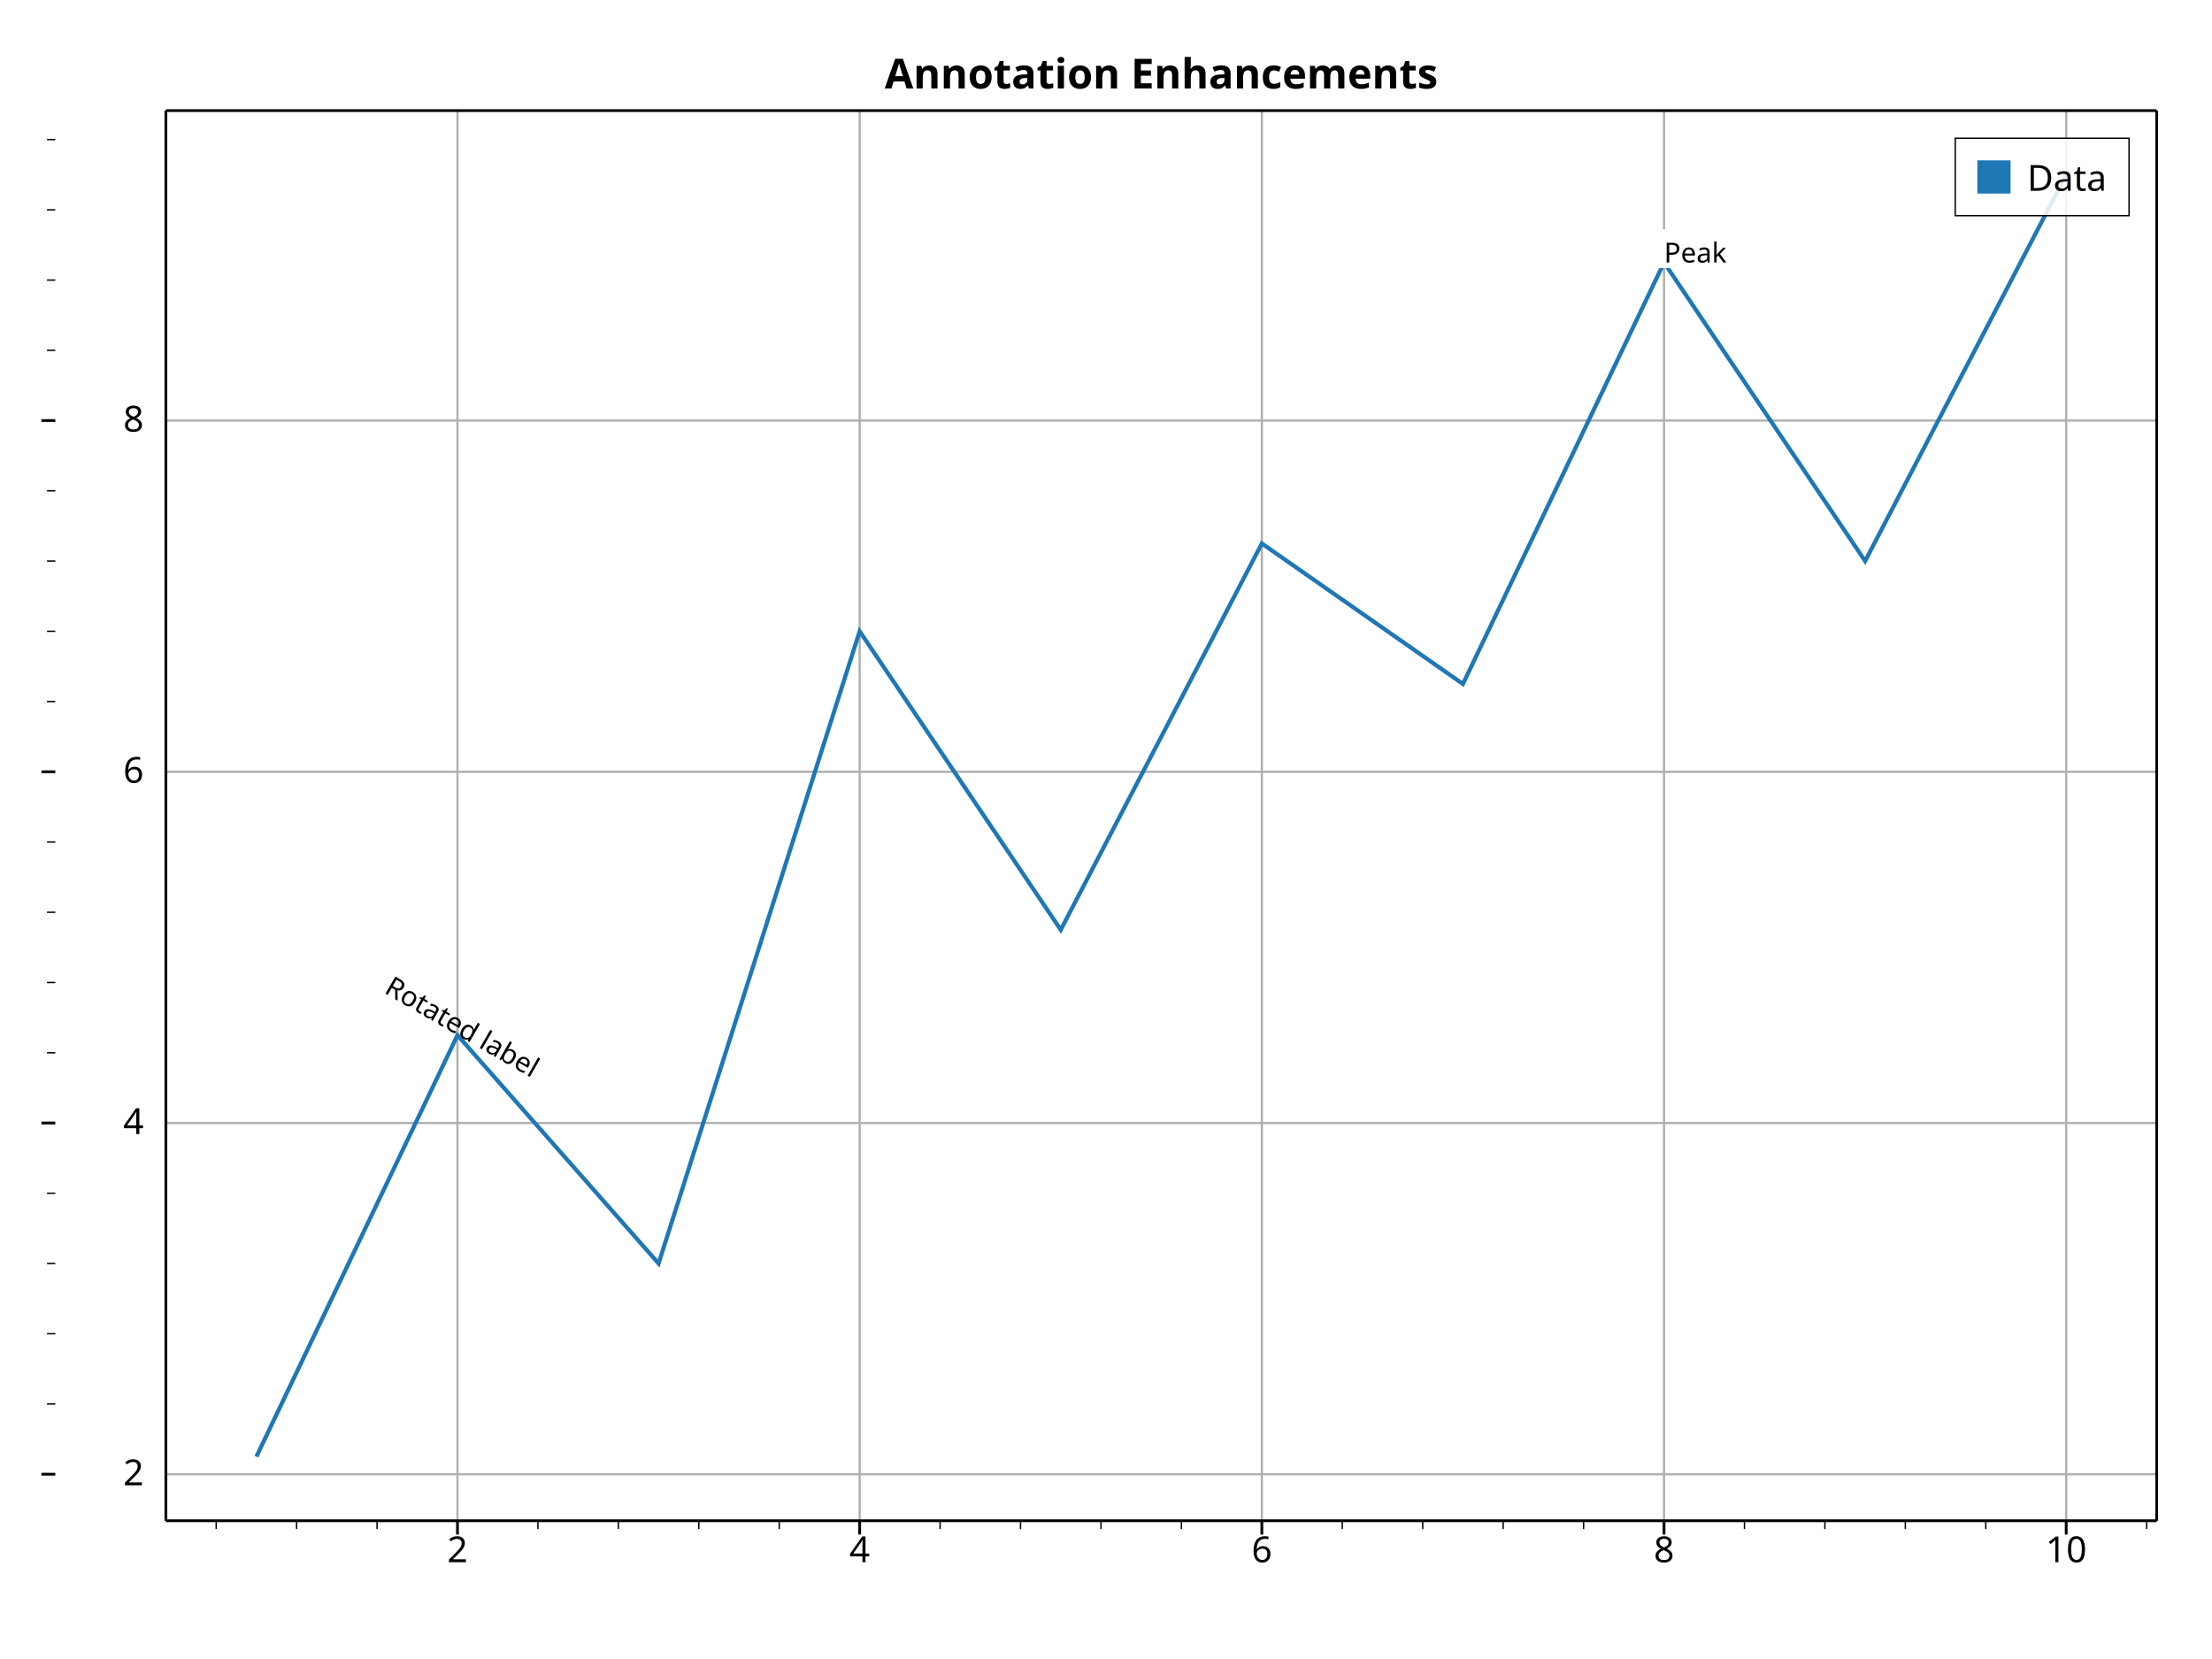
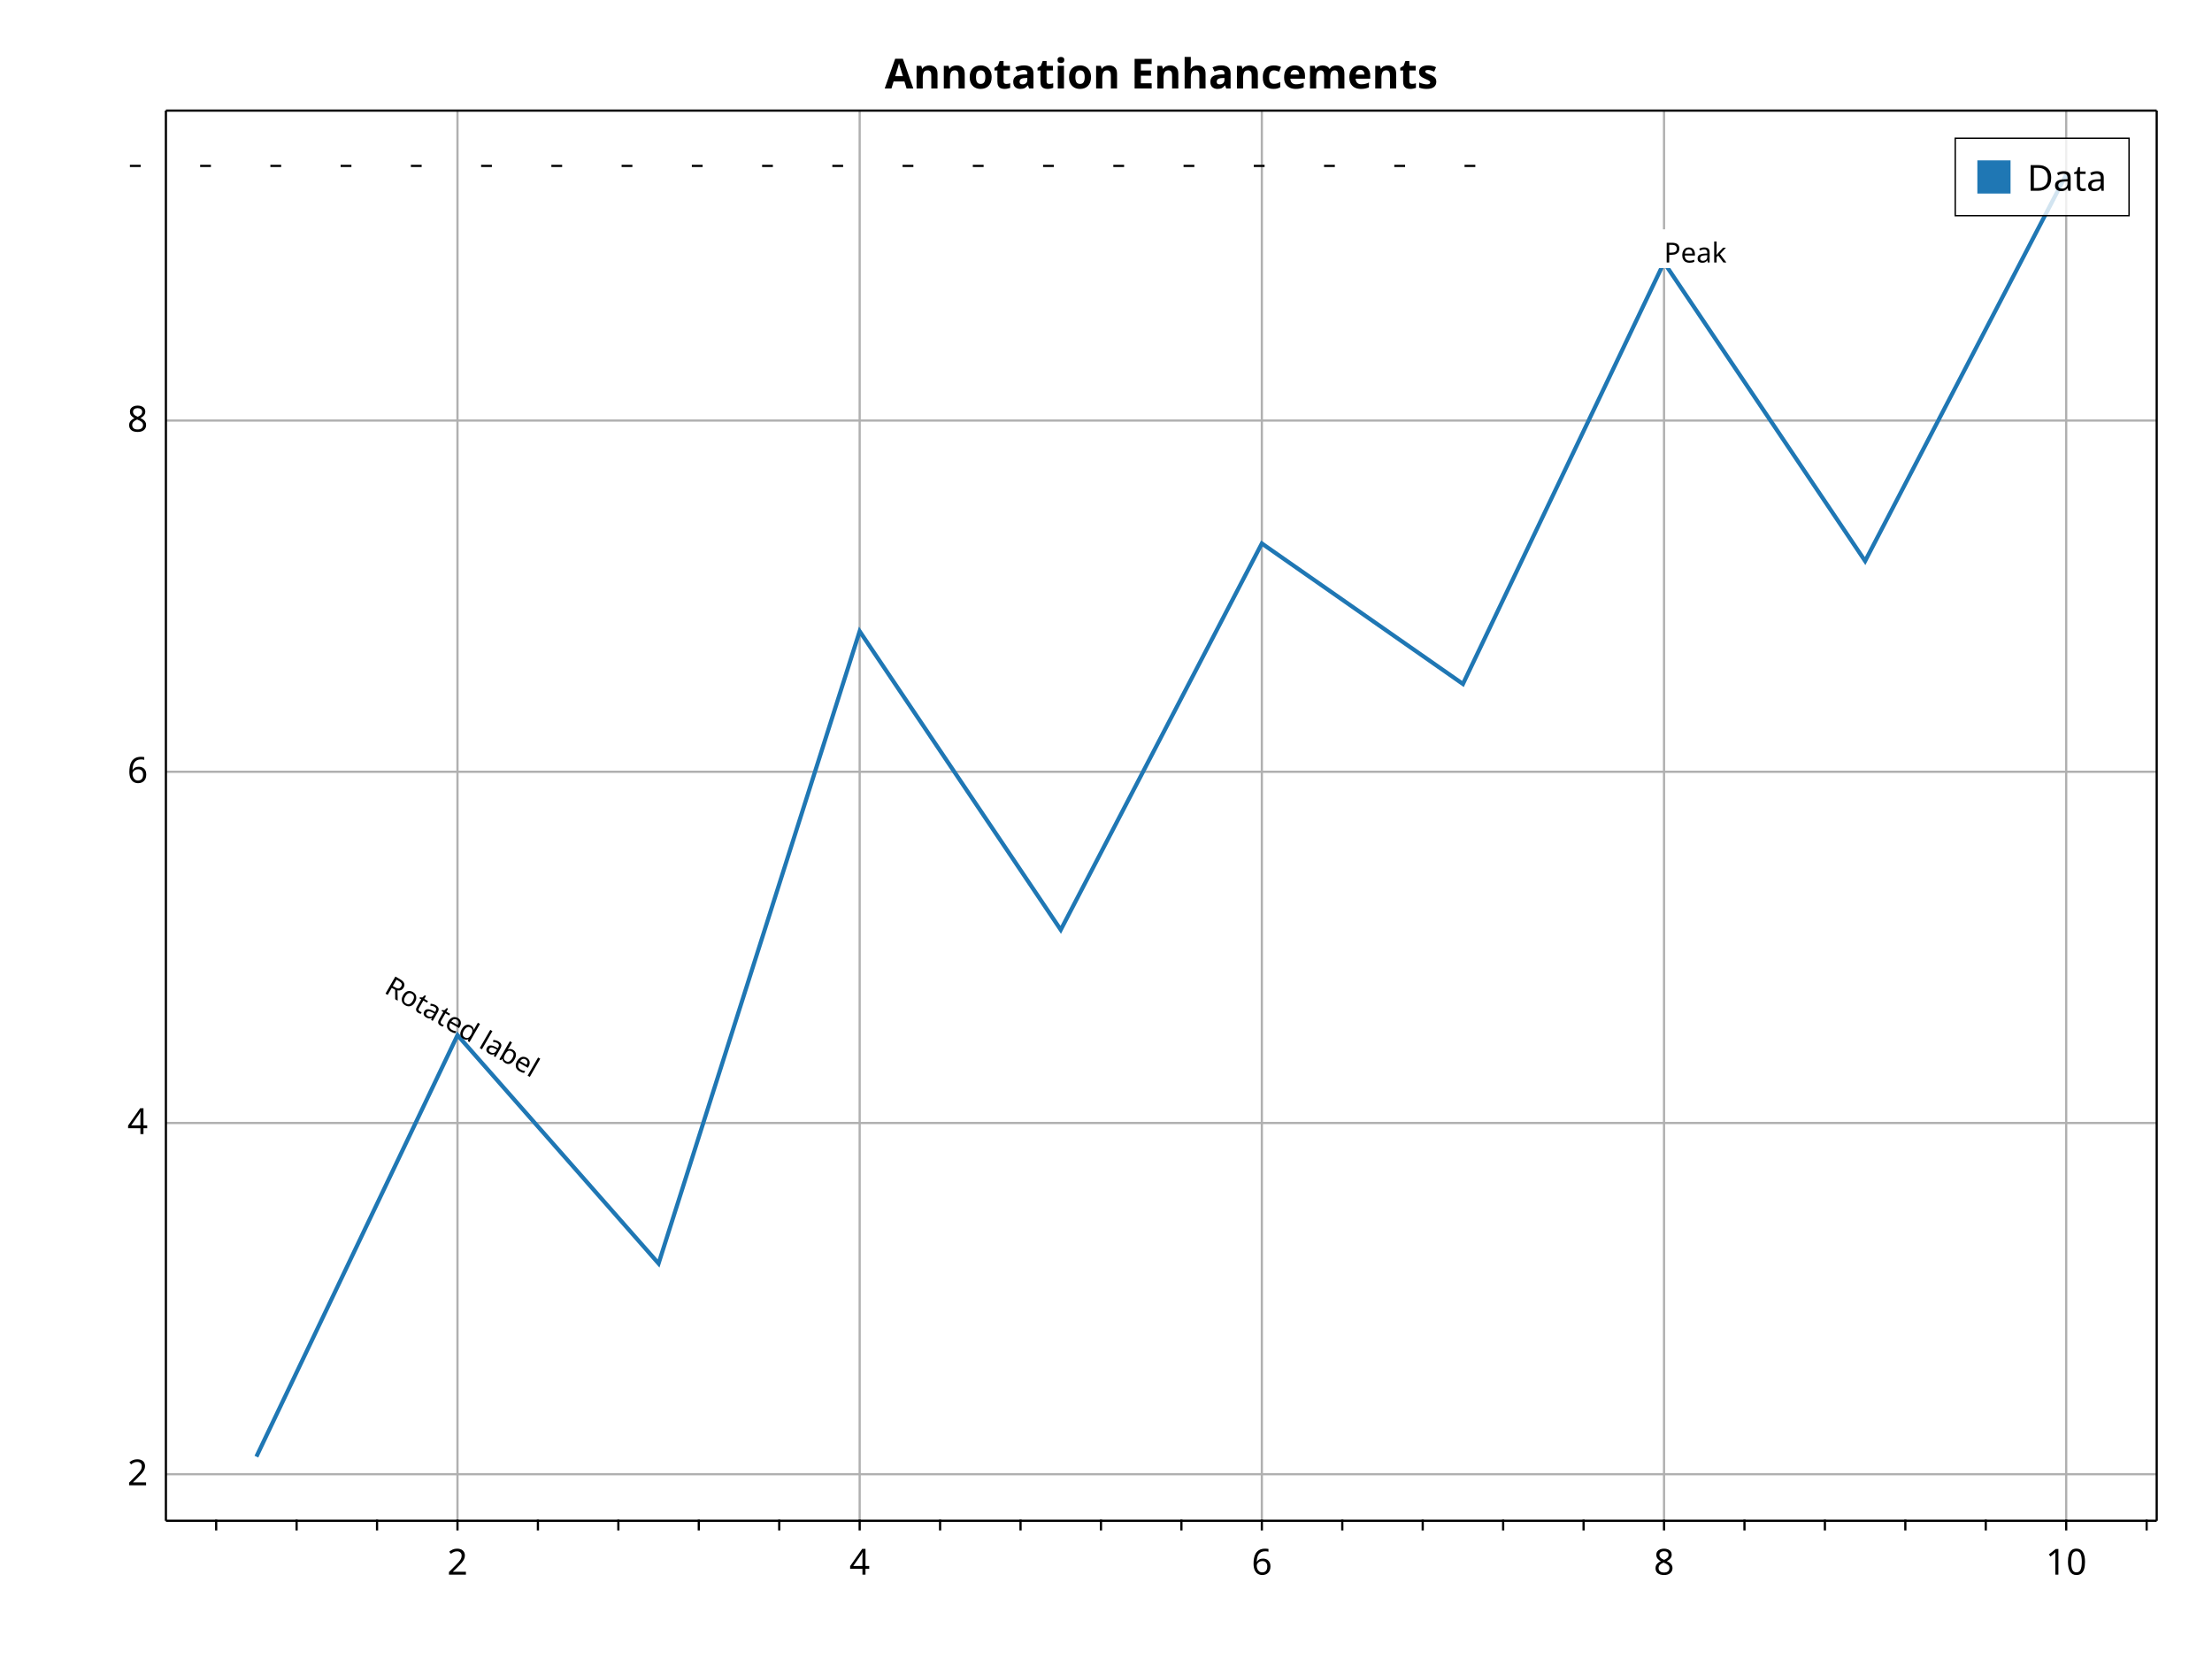
- <svg xmlns="http://www.w3.org/2000/svg" viewBox="0 0 800 600" width="800" height="600">
+ <svg xmlns="http://www.w3.org/2000/svg" viewBox="0 0 800 600" width="800" height="600" role="img" aria-labelledby="chart-title">
  <rect x="0" y="0" width="800" height="600" fill="#FFFFFF" />
  <rect x="60" y="40" width="720" height="510" fill="#FFFFFF" />
  <line x1="165.455" y1="40" x2="165.455" y2="550" stroke="#B0B0B0" stroke-width="0.8" />
  <line x1="310.909" y1="40" x2="310.909" y2="550" stroke="#B0B0B0" stroke-width="0.8" />
  <line x1="456.364" y1="40" x2="456.364" y2="550" stroke="#B0B0B0" stroke-width="0.8" />
  <line x1="601.818" y1="40" x2="601.818" y2="550" stroke="#B0B0B0" stroke-width="0.8" />
  <line x1="747.273" y1="40" x2="747.273" y2="550" stroke="#B0B0B0" stroke-width="0.8" />
  <line x1="60" y1="533.169" x2="780" y2="533.169" stroke="#B0B0B0" stroke-width="0.8" />
  <line x1="60" y1="406.146" x2="780" y2="406.146" stroke="#B0B0B0" stroke-width="0.8" />
  <line x1="60" y1="279.122" x2="780" y2="279.122" stroke="#B0B0B0" stroke-width="0.8" />
  <line x1="60" y1="152.098" x2="780" y2="152.098" stroke="#B0B0B0" stroke-width="0.8" />
-   <line x1="165.455" y1="550" x2="165.455" y2="555" stroke="#000000" stroke-width="1" />
-   <text x="165.455" y="565" font-family="sans-serif" font-size="13" text-anchor="middle" fill="#000000">2</text>
-   <line x1="310.909" y1="550" x2="310.909" y2="555" stroke="#000000" stroke-width="1" />
-   <text x="310.909" y="565" font-family="sans-serif" font-size="13" text-anchor="middle" fill="#000000">4</text>
-   <line x1="456.364" y1="550" x2="456.364" y2="555" stroke="#000000" stroke-width="1" />
-   <text x="456.364" y="565" font-family="sans-serif" font-size="13" text-anchor="middle" fill="#000000">6</text>
-   <line x1="601.818" y1="550" x2="601.818" y2="555" stroke="#000000" stroke-width="1" />
-   <text x="601.818" y="565" font-family="sans-serif" font-size="13" text-anchor="middle" fill="#000000">8</text>
-   <line x1="747.273" y1="550" x2="747.273" y2="555" stroke="#000000" stroke-width="1" />
-   <text x="747.273" y="565" font-family="sans-serif" font-size="13" text-anchor="middle" fill="#000000">10</text>
-   <line x1="78.182" y1="550" x2="78.182" y2="553" stroke="#000000" stroke-width="0.5" />
-   <line x1="107.273" y1="550" x2="107.273" y2="553" stroke="#000000" stroke-width="0.5" />
-   <line x1="136.364" y1="550" x2="136.364" y2="553" stroke="#000000" stroke-width="0.5" />
-   <line x1="194.545" y1="550" x2="194.545" y2="553" stroke="#000000" stroke-width="0.5" />
-   <line x1="223.636" y1="550" x2="223.636" y2="553" stroke="#000000" stroke-width="0.5" />
-   <line x1="252.727" y1="550" x2="252.727" y2="553" stroke="#000000" stroke-width="0.5" />
-   <line x1="281.818" y1="550" x2="281.818" y2="553" stroke="#000000" stroke-width="0.5" />
-   <line x1="340" y1="550" x2="340" y2="553" stroke="#000000" stroke-width="0.5" />
-   <line x1="369.091" y1="550" x2="369.091" y2="553" stroke="#000000" stroke-width="0.5" />
-   <line x1="398.182" y1="550" x2="398.182" y2="553" stroke="#000000" stroke-width="0.5" />
-   <line x1="427.273" y1="550" x2="427.273" y2="553" stroke="#000000" stroke-width="0.5" />
-   <line x1="485.455" y1="550" x2="485.455" y2="553" stroke="#000000" stroke-width="0.5" />
-   <line x1="514.545" y1="550" x2="514.545" y2="553" stroke="#000000" stroke-width="0.5" />
-   <line x1="543.636" y1="550" x2="543.636" y2="553" stroke="#000000" stroke-width="0.5" />
-   <line x1="572.727" y1="550" x2="572.727" y2="553" stroke="#000000" stroke-width="0.5" />
-   <line x1="630.909" y1="550" x2="630.909" y2="553" stroke="#000000" stroke-width="0.5" />
-   <line x1="660" y1="550" x2="660" y2="553" stroke="#000000" stroke-width="0.5" />
-   <line x1="689.091" y1="550" x2="689.091" y2="553" stroke="#000000" stroke-width="0.5" />
-   <line x1="718.182" y1="550" x2="718.182" y2="553" stroke="#000000" stroke-width="0.5" />
-   <line x1="776.364" y1="550" x2="776.364" y2="553" stroke="#000000" stroke-width="0.5" />
-   <line x1="15" y1="533.169" x2="20" y2="533.169" stroke="#000000" stroke-width="1" />
-   <text x="52" y="537.169" font-family="sans-serif" font-size="13" text-anchor="end" fill="#000000">2</text>
-   <line x1="15" y1="406.146" x2="20" y2="406.146" stroke="#000000" stroke-width="1" />
-   <text x="52" y="410.146" font-family="sans-serif" font-size="13" text-anchor="end" fill="#000000">4</text>
-   <line x1="15" y1="279.122" x2="20" y2="279.122" stroke="#000000" stroke-width="1" />
-   <text x="52" y="283.122" font-family="sans-serif" font-size="13" text-anchor="end" fill="#000000">6</text>
-   <line x1="15" y1="152.098" x2="20" y2="152.098" stroke="#000000" stroke-width="1" />
-   <text x="52" y="156.098" font-family="sans-serif" font-size="13" text-anchor="end" fill="#000000">8</text>
-   <line x1="17" y1="507.765" x2="20" y2="507.765" stroke="#000000" stroke-width="0.5" />
-   <line x1="17" y1="482.36" x2="20" y2="482.36" stroke="#000000" stroke-width="0.5" />
-   <line x1="17" y1="456.955" x2="20" y2="456.955" stroke="#000000" stroke-width="0.5" />
-   <line x1="17" y1="431.55" x2="20" y2="431.55" stroke="#000000" stroke-width="0.5" />
-   <line x1="17" y1="380.741" x2="20" y2="380.741" stroke="#000000" stroke-width="0.5" />
-   <line x1="17" y1="355.336" x2="20" y2="355.336" stroke="#000000" stroke-width="0.5" />
-   <line x1="17" y1="329.932" x2="20" y2="329.932" stroke="#000000" stroke-width="0.5" />
-   <line x1="17" y1="304.527" x2="20" y2="304.527" stroke="#000000" stroke-width="0.5" />
-   <line x1="17" y1="253.717" x2="20" y2="253.717" stroke="#000000" stroke-width="0.5" />
-   <line x1="17" y1="228.313" x2="20" y2="228.313" stroke="#000000" stroke-width="0.5" />
-   <line x1="17" y1="202.908" x2="20" y2="202.908" stroke="#000000" stroke-width="0.5" />
-   <line x1="17" y1="177.503" x2="20" y2="177.503" stroke="#000000" stroke-width="0.5" />
-   <line x1="17" y1="126.694" x2="20" y2="126.694" stroke="#000000" stroke-width="0.5" />
-   <line x1="17" y1="101.289" x2="20" y2="101.289" stroke="#000000" stroke-width="0.5" />
-   <line x1="17" y1="75.884" x2="20" y2="75.884" stroke="#000000" stroke-width="0.5" />
-   <line x1="17" y1="50.479" x2="20" y2="50.479" stroke="#000000" stroke-width="0.5" />
-   <polyline points="92.727,526.818 165.455,374.39 238.182,456.955 310.909,228.313 383.636,336.283 456.364,196.557 529.091,247.366 601.818,94.938 674.545,202.908 747.273,63.182" fill="none" stroke="#1F77B4" stroke-width="1.5" />
+   <line x1="165.455" y1="549.6" x2="165.455" y2="553.5" stroke="#000000" stroke-width="0.8" />
+   <text x="165.455" y="569.5" font-family="sans-serif" font-size="13" text-anchor="middle" fill="#000000">2</text>
+   <line x1="310.909" y1="549.6" x2="310.909" y2="553.5" stroke="#000000" stroke-width="0.8" />
+   <text x="310.909" y="569.5" font-family="sans-serif" font-size="13" text-anchor="middle" fill="#000000">4</text>
+   <line x1="456.364" y1="549.6" x2="456.364" y2="553.5" stroke="#000000" stroke-width="0.8" />
+   <text x="456.364" y="569.5" font-family="sans-serif" font-size="13" text-anchor="middle" fill="#000000">6</text>
+   <line x1="601.818" y1="549.6" x2="601.818" y2="553.5" stroke="#000000" stroke-width="0.8" />
+   <text x="601.818" y="569.5" font-family="sans-serif" font-size="13" text-anchor="middle" fill="#000000">8</text>
+   <line x1="747.273" y1="549.6" x2="747.273" y2="553.5" stroke="#000000" stroke-width="0.8" />
+   <text x="747.273" y="569.5" font-family="sans-serif" font-size="13" text-anchor="middle" fill="#000000">10</text>
+   <line x1="78.182" y1="549.6" x2="78.182" y2="553.5" stroke="#000000" stroke-width="0.8" />
+   <line x1="107.273" y1="549.6" x2="107.273" y2="553.5" stroke="#000000" stroke-width="0.8" />
+   <line x1="136.364" y1="549.6" x2="136.364" y2="553.5" stroke="#000000" stroke-width="0.8" />
+   <line x1="194.545" y1="549.6" x2="194.545" y2="553.5" stroke="#000000" stroke-width="0.8" />
+   <line x1="223.636" y1="549.6" x2="223.636" y2="553.5" stroke="#000000" stroke-width="0.8" />
+   <line x1="252.727" y1="549.6" x2="252.727" y2="553.5" stroke="#000000" stroke-width="0.8" />
+   <line x1="281.818" y1="549.6" x2="281.818" y2="553.5" stroke="#000000" stroke-width="0.8" />
+   <line x1="340" y1="549.6" x2="340" y2="553.5" stroke="#000000" stroke-width="0.8" />
+   <line x1="369.091" y1="549.6" x2="369.091" y2="553.5" stroke="#000000" stroke-width="0.8" />
+   <line x1="398.182" y1="549.6" x2="398.182" y2="553.5" stroke="#000000" stroke-width="0.8" />
+   <line x1="427.273" y1="549.6" x2="427.273" y2="553.5" stroke="#000000" stroke-width="0.8" />
+   <line x1="485.455" y1="549.6" x2="485.455" y2="553.5" stroke="#000000" stroke-width="0.8" />
+   <line x1="514.545" y1="549.6" x2="514.545" y2="553.5" stroke="#000000" stroke-width="0.8" />
+   <line x1="543.636" y1="549.6" x2="543.636" y2="553.5" stroke="#000000" stroke-width="0.8" />
+   <line x1="572.727" y1="549.6" x2="572.727" y2="553.5" stroke="#000000" stroke-width="0.8" />
+   <line x1="630.909" y1="549.6" x2="630.909" y2="553.5" stroke="#000000" stroke-width="0.8" />
+   <line x1="660" y1="549.6" x2="660" y2="553.5" stroke="#000000" stroke-width="0.8" />
+   <line x1="689.091" y1="549.6" x2="689.091" y2="553.5" stroke="#000000" stroke-width="0.8" />
+   <line x1="718.182" y1="549.6" x2="718.182" y2="553.5" stroke="#000000" stroke-width="0.8" />
+   <line x1="776.364" y1="549.6" x2="776.364" y2="553.5" stroke="#000000" stroke-width="0.8" />
+   <line x1="529.669" y1="60" x2="533.569" y2="60" stroke="#000000" stroke-width="0.8" />
+   <text x="53.5" y="537.169" font-family="sans-serif" font-size="13" text-anchor="end" fill="#000000">2</text>
+   <line x1="402.646" y1="60" x2="406.546" y2="60" stroke="#000000" stroke-width="0.8" />
+   <text x="53.5" y="410.146" font-family="sans-serif" font-size="13" text-anchor="end" fill="#000000">4</text>
+   <line x1="275.622" y1="60" x2="279.522" y2="60" stroke="#000000" stroke-width="0.8" />
+   <text x="53.5" y="283.122" font-family="sans-serif" font-size="13" text-anchor="end" fill="#000000">6</text>
+   <line x1="148.598" y1="60" x2="152.498" y2="60" stroke="#000000" stroke-width="0.8" />
+   <text x="53.5" y="156.098" font-family="sans-serif" font-size="13" text-anchor="end" fill="#000000">8</text>
+   <line x1="504.265" y1="60" x2="508.165" y2="60" stroke="#000000" stroke-width="0.8" />
+   <line x1="478.86" y1="60" x2="482.76" y2="60" stroke="#000000" stroke-width="0.8" />
+   <line x1="453.455" y1="60" x2="457.355" y2="60" stroke="#000000" stroke-width="0.8" />
+   <line x1="428.05" y1="60" x2="431.95" y2="60" stroke="#000000" stroke-width="0.8" />
+   <line x1="377.241" y1="60" x2="381.141" y2="60" stroke="#000000" stroke-width="0.8" />
+   <line x1="351.836" y1="60" x2="355.736" y2="60" stroke="#000000" stroke-width="0.8" />
+   <line x1="326.432" y1="60" x2="330.332" y2="60" stroke="#000000" stroke-width="0.8" />
+   <line x1="301.027" y1="60" x2="304.927" y2="60" stroke="#000000" stroke-width="0.8" />
+   <line x1="250.217" y1="60" x2="254.117" y2="60" stroke="#000000" stroke-width="0.8" />
+   <line x1="224.813" y1="60" x2="228.713" y2="60" stroke="#000000" stroke-width="0.8" />
+   <line x1="199.408" y1="60" x2="203.308" y2="60" stroke="#000000" stroke-width="0.8" />
+   <line x1="174.003" y1="60" x2="177.903" y2="60" stroke="#000000" stroke-width="0.8" />
+   <line x1="123.194" y1="60" x2="127.094" y2="60" stroke="#000000" stroke-width="0.8" />
+   <line x1="97.789" y1="60" x2="101.689" y2="60" stroke="#000000" stroke-width="0.8" />
+   <line x1="72.384" y1="60" x2="76.284" y2="60" stroke="#000000" stroke-width="0.8" />
+   <line x1="46.979" y1="60" x2="50.879" y2="60" stroke="#000000" stroke-width="0.8" />
+   <g class="series" aria-label="Data">
+     <polyline points="92.727,526.818 165.455,374.39 238.182,456.955 310.909,228.313 383.636,336.283 456.364,196.557 529.091,247.366 601.818,94.938 674.545,202.908 747.273,63.182" fill="none" stroke="#1F77B4" stroke-width="1.5" />
+   </g>
  <rect x="599.818" y="82.938" width="26.6" height="14" fill="#FFFFFF" />
  <text x="601.818" y="94.938" font-family="sans-serif" font-size="10" text-anchor="start" fill="#000000">Peak</text>
-   <line x1="601.818" y1="94.938" x2="601.818" y2="94.938" stroke="#000000" stroke-width="1" />
+   <path d="M 601.818 94.938 L 601.818 94.938 " fill="none" stroke="#000000" stroke-width="1" />
  <text x="165.455" y="374.39" font-family="sans-serif" font-size="10" text-anchor="middle" transform="rotate(30,165.4545,374.3898)" fill="#000000">Rotated label</text>
  <g class="spine">
-     <line x1="60" y1="550" x2="780" y2="550" stroke="#000000" stroke-width="1" />
+     <line x1="60" y1="550" x2="780" y2="550" stroke="#000000" stroke-width="0.8" />
  </g>
  <g class="spine">
-     <line x1="60" y1="40" x2="780" y2="40" stroke="#000000" stroke-width="1" />
+     <line x1="60" y1="40" x2="780" y2="40" stroke="#000000" stroke-width="0.8" />
  </g>
  <g class="spine">
-     <line x1="60" y1="40" x2="60" y2="550" stroke="#000000" stroke-width="1" />
+     <line x1="60" y1="40" x2="60" y2="550" stroke="#000000" stroke-width="0.8" />
  </g>
  <g class="spine">
-     <line x1="780" y1="40" x2="780" y2="550" stroke="#000000" stroke-width="1" />
+     <line x1="780" y1="40" x2="780" y2="550" stroke="#000000" stroke-width="0.8" />
  </g>
-   <rect x="707.14" y="50" width="62.86" height="28" fill="#FFFFFF" fill-opacity="0.863" stroke="#000000" stroke-width="0.5" />
-   <g class="legend">
+   <rect x="707.14" y="50" width="62.86" height="28" fill="#FFFFFF" fill-opacity="0.8" stroke="#000000" stroke-width="0.5" />
+   <g class="legend" aria-label="Chart legend">
    <rect x="715.14" y="58" width="12" height="12" fill="#1F77B4" />
    <text x="733.14" y="69" font-family="sans-serif" font-size="13" text-anchor="start" fill="#000000">Data</text>
  </g>
  <text x="420" y="32" font-family="sans-serif" font-size="15" text-anchor="middle" font-weight="bold" fill="#000000">Annotation Enhancements</text>
</svg>
